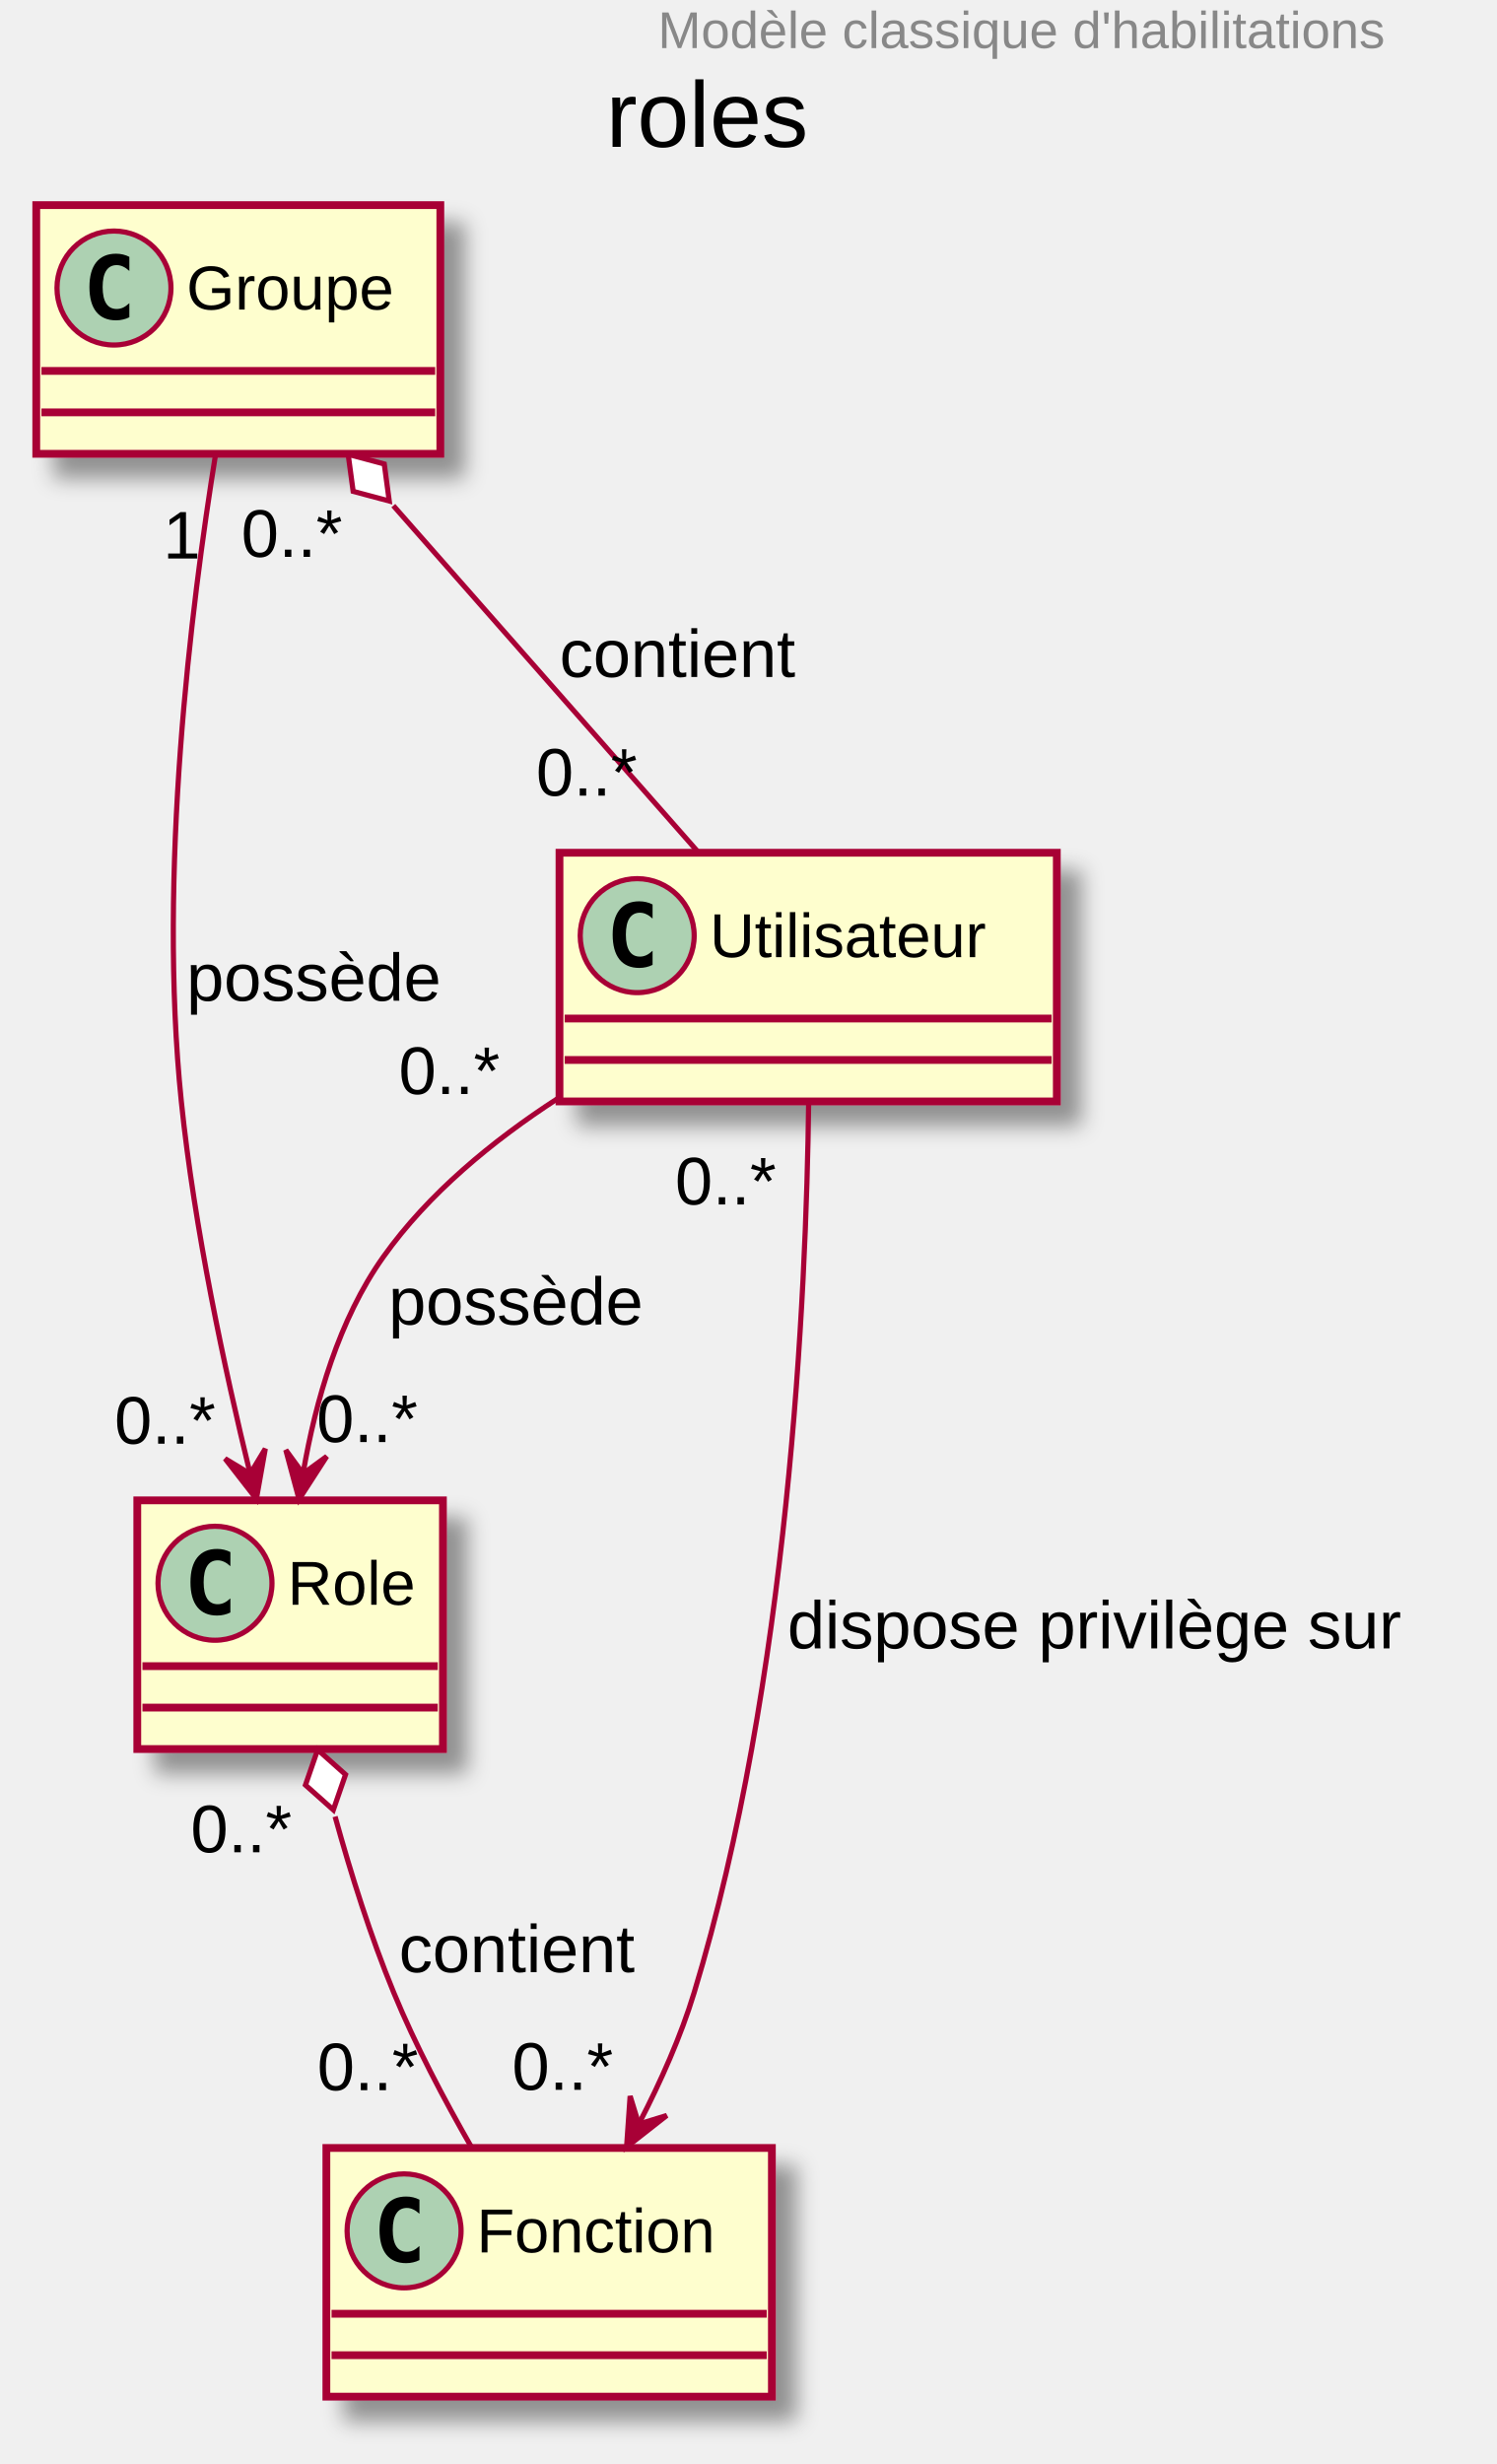
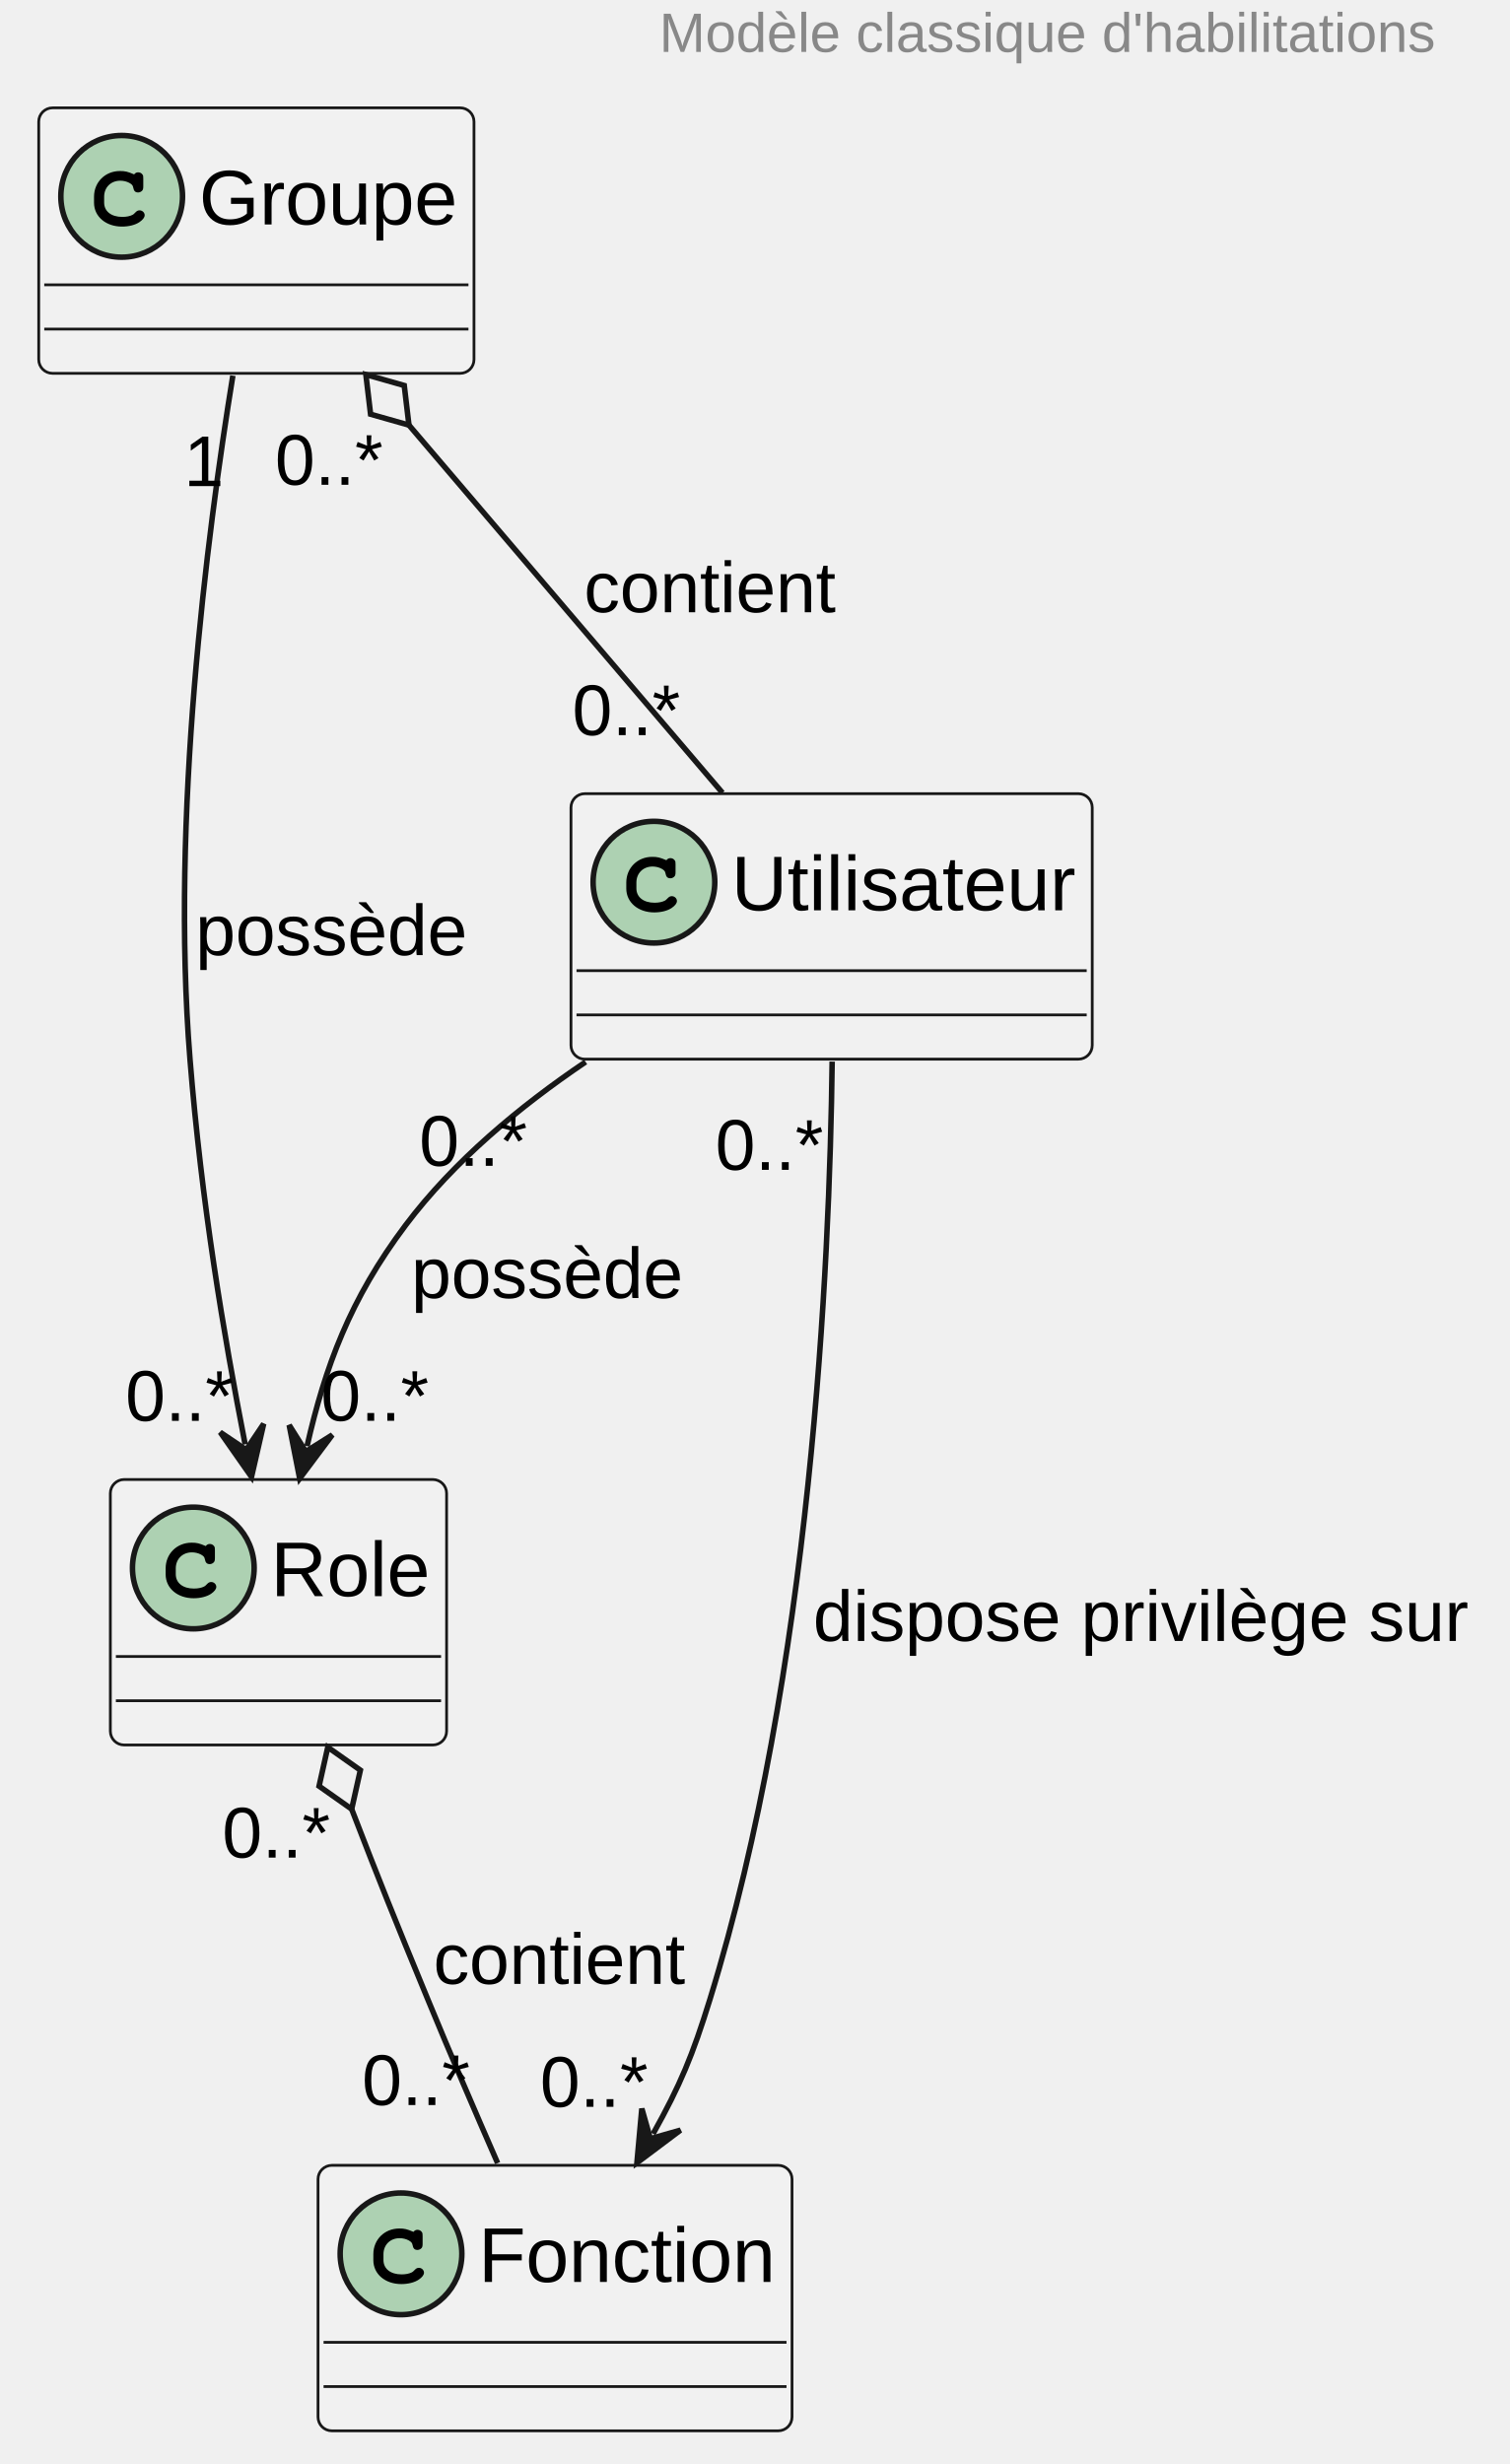
- <svg xmlns="http://www.w3.org/2000/svg" contentScriptType="application/ecmascript" contentStyleType="text/css" height="400.342px" preserveAspectRatio="none" style="width:243px;height:400px;" version="1.1" viewBox="0 0 243 400" width="243.906px" zoomAndPan="magnify">
-   <defs>
-     <filter height="300%" id="f1hqjs2e2fc1qv" width="300%" x="-1" y="-1">
-       <feGaussianBlur result="blurOut" stdDeviation="1.682" />
-       <feColorMatrix in="blurOut" result="blurOut2" type="matrix" values="0 0 0 0 0 0 0 0 0 0 0 0 0 0 0 0 0 0 .4 0" />
-       <feOffset dx="3.364" dy="3.364" in="blurOut2" result="blurOut3" />
-       <feBlend in="SourceGraphic" in2="blurOut3" mode="normal" />
-     </filter>
-   </defs>
+ <svg xmlns="http://www.w3.org/2000/svg" contentStyleType="text/css" data-diagram-type="CLASS" height="400.45px" preserveAspectRatio="none" style="width:245px;height:400px;background:#FFFFFF;" version="1.1" viewBox="0 0 245 400" width="245.118px" zoomAndPan="magnify">
+   <defs />
  <g>
-     <text fill="#888888" font-family="Liberation Sans" font-size="8.411" lengthAdjust="spacingAndGlyphs" textLength="126.158" x="106.814" y="7.807">Modèle classique d'habilitations</text>
-     <text fill="#000000" font-family="Liberation Sans" font-size="15.139" lengthAdjust="spacingAndGlyphs" textLength="36.165" x="98.403" y="23.843">roles</text>
-     <rect fill="#FEFECE" filter="url(#f1hqjs2e2fc1qv)" height="40.371" id="Role" style="stroke: #A80036; stroke-width: 1.262;" width="49.622" x="22.288" y="243.564" />
-     <ellipse cx="34.904" cy="257.021" fill="#ADD1B2" rx="9.252" ry="9.252" style="stroke: #A80036; stroke-width: 0.841;" />
-     <path d="M37.401,261.765 Q36.914,262.015 36.376,262.133 Q35.837,262.264 35.245,262.264 Q33.143,262.264 32.026,260.884 Q30.922,259.491 30.922,256.863 Q30.922,254.235 32.026,252.842 Q33.143,251.449 35.245,251.449 Q35.837,251.449 36.376,251.58 Q36.928,251.712 37.401,251.961 L37.401,254.248 Q36.875,253.762 36.376,253.538 Q35.876,253.302 35.35,253.302 Q34.22,253.302 33.642,254.209 Q33.064,255.102 33.064,256.863 Q33.064,258.624 33.642,259.531 Q34.22,260.425 35.35,260.425 Q35.876,260.425 36.376,260.201 Q36.875,259.964 37.401,259.478 L37.401,261.765 Z " />
-     <text fill="#000000" font-family="Liberation Sans" font-size="10.093" lengthAdjust="spacingAndGlyphs" textLength="22.709" x="46.678" y="260.515">Role</text>
-     <line style="stroke: #A80036; stroke-width: 1.262;" x1="23.129" x2="71.069" y1="270.478" y2="270.478" />
-     <line style="stroke: #A80036; stroke-width: 1.262;" x1="23.129" x2="71.069" y1="277.206" y2="277.206" />
-     <rect fill="#FEFECE" filter="url(#f1hqjs2e2fc1qv)" height="40.371" id="Fonction" style="stroke: #A80036; stroke-width: 1.262;" width="72.331" x="52.986" y="348.696" />
-     <ellipse cx="65.602" cy="362.153" fill="#ADD1B2" rx="9.252" ry="9.252" style="stroke: #A80036; stroke-width: 0.841;" />
-     <path d="M68.099,366.897 Q67.613,367.146 67.074,367.265 Q66.535,367.396 65.944,367.396 Q63.841,367.396 62.724,366.016 Q61.62,364.623 61.62,361.995 Q61.62,359.367 62.724,357.974 Q63.841,356.581 65.944,356.581 Q66.535,356.581 67.074,356.712 Q67.626,356.843 68.099,357.093 L68.099,359.38 Q67.573,358.894 67.074,358.67 Q66.575,358.433 66.049,358.433 Q64.919,358.433 64.341,359.34 Q63.762,360.234 63.762,361.995 Q63.762,363.756 64.341,364.663 Q64.919,365.556 66.049,365.556 Q66.575,365.556 67.074,365.333 Q67.573,365.096 68.099,364.61 L68.099,366.897 Z " />
-     <text fill="#000000" font-family="Liberation Sans" font-size="10.093" lengthAdjust="spacingAndGlyphs" textLength="45.417" x="77.377" y="365.647">Fonction</text>
-     <line style="stroke: #A80036; stroke-width: 1.262;" x1="53.828" x2="124.476" y1="375.609" y2="375.609" />
-     <line style="stroke: #A80036; stroke-width: 1.262;" x1="53.828" x2="124.476" y1="382.338" y2="382.338" />
-     <rect fill="#FEFECE" filter="url(#f1hqjs2e2fc1qv)" height="40.371" id="Groupe" style="stroke: #A80036; stroke-width: 1.262;" width="65.602" x="5.887" y="33.3" />
-     <ellipse cx="18.503" cy="46.757" fill="#ADD1B2" rx="9.252" ry="9.252" style="stroke: #A80036; stroke-width: 0.841;" />
-     <path d="M21,51.501 Q20.514,51.751 19.975,51.869 Q19.436,52.001 18.845,52.001 Q16.742,52.001 15.625,50.621 Q14.521,49.228 14.521,46.6 Q14.521,43.971 15.625,42.578 Q16.742,41.185 18.845,41.185 Q19.436,41.185 19.975,41.317 Q20.527,41.448 21,41.698 L21,43.984 Q20.474,43.498 19.975,43.275 Q19.476,43.038 18.95,43.038 Q17.82,43.038 17.242,43.945 Q16.663,44.839 16.663,46.6 Q16.663,48.361 17.242,49.267 Q17.82,50.161 18.95,50.161 Q19.476,50.161 19.975,49.938 Q20.474,49.701 21,49.215 L21,51.501 Z " />
-     <text fill="#000000" font-family="Liberation Sans" font-size="10.093" lengthAdjust="spacingAndGlyphs" textLength="38.688" x="30.278" y="50.251">Groupe</text>
-     <line style="stroke: #A80036; stroke-width: 1.262;" x1="6.728" x2="70.648" y1="60.214" y2="60.214" />
-     <line style="stroke: #A80036; stroke-width: 1.262;" x1="6.728" x2="70.648" y1="66.943" y2="66.943" />
-     <rect fill="#FEFECE" filter="url(#f1hqjs2e2fc1qv)" height="40.371" id="Utilisateur" style="stroke: #A80036; stroke-width: 1.262;" width="80.741" x="90.834" y="138.432" />
-     <ellipse cx="103.45" cy="151.889" fill="#ADD1B2" rx="9.252" ry="9.252" style="stroke: #A80036; stroke-width: 0.841;" />
-     <path d="M105.947,156.633 Q105.46,156.883 104.921,157.001 Q104.383,157.132 103.791,157.132 Q101.689,157.132 100.572,155.753 Q99.468,154.36 99.468,151.731 Q99.468,149.103 100.572,147.71 Q101.689,146.317 103.791,146.317 Q104.383,146.317 104.921,146.448 Q105.473,146.58 105.947,146.83 L105.947,149.116 Q105.421,148.63 104.921,148.407 Q104.422,148.17 103.896,148.17 Q102.766,148.17 102.188,149.077 Q101.61,149.97 101.61,151.731 Q101.61,153.492 102.188,154.399 Q102.766,155.293 103.896,155.293 Q104.422,155.293 104.921,155.069 Q105.421,154.833 105.947,154.346 L105.947,156.633 Z " />
-     <text fill="#000000" font-family="Liberation Sans" font-size="10.093" lengthAdjust="spacingAndGlyphs" textLength="53.828" x="115.224" y="155.383">Utilisateur</text>
-     <line style="stroke: #A80036; stroke-width: 1.262;" x1="91.675" x2="170.734" y1="165.346" y2="165.346" />
-     <line style="stroke: #A80036; stroke-width: 1.262;" x1="91.675" x2="170.734" y1="172.074" y2="172.074" />
-     <path codeLine="5" d="M54.401,294.898 C56.981,304.237 60.186,314.402 63.92,323.464 C67.425,331.971 72.143,340.909 76.55,348.584 " fill="none" id="Role-backto-Fonction" style="stroke: #A80036; stroke-width: 0.841;" />
-     <polygon fill="#FFFFFF" points="51.571,284.047,49.589,289.779,54.118,293.812,56.1,288.08,51.571,284.047" style="stroke: #A80036; stroke-width: 0.841;" />
-     <text fill="#000000" font-family="Liberation Sans" font-size="10.934" lengthAdjust="spacingAndGlyphs" textLength="43.735" x="64.761" y="320.156">contient</text>
-     <text fill="#000000" font-family="Liberation Sans" font-size="10.934" lengthAdjust="spacingAndGlyphs" textLength="19.344" x="30.959" y="300.694">0..*</text>
-     <text fill="#000000" font-family="Liberation Sans" font-size="10.934" lengthAdjust="spacingAndGlyphs" textLength="19.344" x="51.498" y="339.314">0..*</text>
-     <path codeLine="6" d="M63.855,82.084 C79.546,99.915 99.357,122.428 113.421,138.409 " fill="none" id="Groupe-backto-Utilisateur" style="stroke: #A80036; stroke-width: 0.841;" />
-     <polygon fill="#FFFFFF" points="56.526,73.756,57.335,79.767,63.194,81.333,62.386,75.322,56.526,73.756" style="stroke: #A80036; stroke-width: 0.841;" />
-     <text fill="#000000" font-family="Liberation Sans" font-size="10.934" lengthAdjust="spacingAndGlyphs" textLength="43.735" x="90.834" y="109.893">contient</text>
-     <text fill="#000000" font-family="Liberation Sans" font-size="10.934" lengthAdjust="spacingAndGlyphs" textLength="19.344" x="39.173" y="90.397">0..*</text>
-     <text fill="#000000" font-family="Liberation Sans" font-size="10.934" lengthAdjust="spacingAndGlyphs" textLength="19.344" x="87.041" y="129.162">0..*</text>
-     <path codeLine="7" d="M90.532,178.343 C79.986,185.175 69.552,193.755 62.238,204.034 C55.013,214.19 51.229,227.473 49.25,238.932 " fill="none" id="Utilisateur-to-Role" style="stroke: #A80036; stroke-width: 0.841;" />
-     <polygon fill="#A80036" points="48.553,243.388,53.046,236.429,49.203,239.233,46.399,235.389,48.553,243.388" style="stroke: #A80036; stroke-width: 0.841;" />
-     <text fill="#000000" font-family="Liberation Sans" font-size="10.934" lengthAdjust="spacingAndGlyphs" textLength="45.417" x="63.079" y="215.024">possède</text>
-     <text fill="#000000" font-family="Liberation Sans" font-size="10.934" lengthAdjust="spacingAndGlyphs" textLength="19.344" x="64.738" y="177.602">0..*</text>
-     <text fill="#000000" font-family="Liberation Sans" font-size="10.934" lengthAdjust="spacingAndGlyphs" textLength="19.344" x="51.404" y="234.101">0..*</text>
-     <path codeLine="8" d="M131.287,178.885 C130.897,210.47 128.027,273.04 112.701,323.464 C110.541,330.572 107.278,337.883 103.865,344.506 " fill="none" id="Utilisateur-to-Fonction" style="stroke: #A80036; stroke-width: 0.841;" />
-     <polygon fill="#A80036" points="101.728,348.533,108.248,343.424,103.699,344.819,102.304,340.27,101.728,348.533" style="stroke: #A80036; stroke-width: 0.841;" />
-     <text fill="#000000" font-family="Liberation Sans" font-size="10.934" lengthAdjust="spacingAndGlyphs" textLength="109.337" x="127.84" y="267.59">dispose privilège sur</text>
-     <text fill="#000000" font-family="Liberation Sans" font-size="10.934" lengthAdjust="spacingAndGlyphs" textLength="19.344" x="109.606" y="195.526">0..*</text>
-     <text fill="#000000" font-family="Liberation Sans" font-size="10.934" lengthAdjust="spacingAndGlyphs" textLength="19.344" x="83.128" y="339.25">0..*</text>
-     <path codeLine="9" d="M35.008,73.703 C30.998,98.5 25.631,141.802 29.437,178.803 C31.554,199.385 36.484,222.336 40.599,239.188 " fill="none" id="Groupe-to-Role" style="stroke: #A80036; stroke-width: 0.841;" />
-     <polygon fill="#A80036" points="41.625,243.336,43.073,235.18,40.615,239.254,36.541,236.796,41.625,243.336" style="stroke: #A80036; stroke-width: 0.841;" />
-     <text fill="#000000" font-family="Liberation Sans" font-size="10.934" lengthAdjust="spacingAndGlyphs" textLength="45.417" x="30.278" y="162.458">possède</text>
-     <text fill="#000000" font-family="Liberation Sans" font-size="10.934" lengthAdjust="spacingAndGlyphs" textLength="6.728" x="26.475" y="90.663">1</text>
-     <text fill="#000000" font-family="Liberation Sans" font-size="10.934" lengthAdjust="spacingAndGlyphs" textLength="19.344" x="18.589" y="234.369">0..*</text>
+     <text fill="#888888" font-family="Liberation Sans" font-size="8.979" lengthAdjust="spacing" textLength="125.996" x="107.015" y="8.422">Modèle classique d'habilitations</text>
+     <g id="elem_Role">
+       <rect fill="#F1F1F1" height="43.098" id="Role" rx="2.245" ry="2.245" style="stroke:#181818;stroke-width:0.449;" width="54.584" x="17.913" y="240.179" />
+       <ellipse cx="31.381" cy="254.545" fill="#ADD1B2" rx="9.877" ry="9.877" style="stroke:#181818;stroke-width:0.898;" />
+       <path d="M26.891,255.583 C26.891,257.828 28.813,259.455 31.437,259.455 C32.545,259.455 33.597,259.189 34.271,258.726 C34.818,258.347 35.112,257.968 35.112,257.603 C35.112,257.183 34.733,256.818 34.285,256.818 C34.074,256.818 33.878,256.888 33.695,257.07 C33.303,257.463 33.303,257.463 33.148,257.547 C32.741,257.758 32.166,257.884 31.479,257.884 C29.683,257.884 28.533,256.972 28.533,255.555 L28.533,254.615 C28.533,253.086 29.627,252.006 31.156,252.006 C31.675,252.006 32.194,252.132 32.615,252.357 C33.036,252.595 33.19,252.763 33.246,253.086 C33.359,253.689 33.583,253.914 34.06,253.914 C34.313,253.914 34.565,253.788 34.733,253.591 C34.846,253.437 34.888,253.282 34.888,252.89 L34.888,251.669 C34.888,251.29 34.874,251.164 34.762,251.01 C34.607,250.785 34.355,250.645 34.06,250.645 C33.779,250.645 33.597,250.743 33.401,250.982 C32.349,250.533 31.956,250.435 31.1,250.435 C28.701,250.435 26.891,252.244 26.891,254.601 L26.891,255.583 Z " fill="#000000" />
+       <text fill="#000000" font-family="Liberation Sans" font-size="12.57" lengthAdjust="spacing" textLength="25.852" x="43.951" y="259.109">Role</text>
+       <line style="stroke:#181818;stroke-width:0.449;" x1="18.81" x2="71.599" y1="268.911" y2="268.911" />
+       <line style="stroke:#181818;stroke-width:0.449;" x1="18.81" x2="71.599" y1="276.094" y2="276.094" />
+     </g>
+     <g id="elem_Fonction">
+       <rect fill="#F1F1F1" height="43.098" id="Fonction" rx="2.245" ry="2.245" style="stroke:#181818;stroke-width:0.449;" width="76.944" x="51.627" y="351.515" />
+       <ellipse cx="65.096" cy="365.881" fill="#ADD1B2" rx="9.877" ry="9.877" style="stroke:#181818;stroke-width:0.898;" />
+       <path d="M60.606,366.919 C60.606,369.164 62.528,370.791 65.152,370.791 C66.26,370.791 67.312,370.525 67.986,370.062 C68.533,369.683 68.827,369.304 68.827,368.939 C68.827,368.518 68.448,368.154 68,368.154 C67.789,368.154 67.593,368.224 67.41,368.406 C67.017,368.799 67.017,368.799 66.863,368.883 C66.456,369.094 65.881,369.22 65.194,369.22 C63.398,369.22 62.248,368.308 62.248,366.891 L62.248,365.951 C62.248,364.422 63.342,363.342 64.871,363.342 C65.39,363.342 65.909,363.468 66.33,363.692 C66.751,363.931 66.905,364.099 66.961,364.422 C67.074,365.025 67.298,365.25 67.775,365.25 C68.028,365.25 68.28,365.123 68.448,364.927 C68.561,364.773 68.603,364.618 68.603,364.226 L68.603,363.005 C68.603,362.626 68.589,362.5 68.477,362.346 C68.322,362.121 68.07,361.981 67.775,361.981 C67.495,361.981 67.312,362.079 67.116,362.317 C66.064,361.869 65.671,361.77 64.815,361.77 C62.416,361.77 60.606,363.58 60.606,365.937 L60.606,366.919 Z " fill="#000000" />
+       <text fill="#000000" font-family="Liberation Sans" font-size="12.57" lengthAdjust="spacing" textLength="48.212" x="77.666" y="370.444">Fonction</text>
+       <line style="stroke:#181818;stroke-width:0.449;" x1="52.525" x2="127.674" y1="380.247" y2="380.247" />
+       <line style="stroke:#181818;stroke-width:0.449;" x1="52.525" x2="127.674" y1="387.43" y2="387.43" />
+     </g>
+     <g id="elem_Groupe">
+       <rect fill="#F1F1F1" height="43.098" id="Groupe" rx="2.245" ry="2.245" style="stroke:#181818;stroke-width:0.449;" width="70.659" x="6.285" y="17.508" />
+       <ellipse cx="19.753" cy="31.873" fill="#ADD1B2" rx="9.877" ry="9.877" style="stroke:#181818;stroke-width:0.898;" />
+       <path d="M15.264,32.912 C15.264,35.156 17.186,36.784 19.809,36.784 C20.918,36.784 21.97,36.517 22.643,36.054 C23.19,35.675 23.485,35.297 23.485,34.932 C23.485,34.511 23.106,34.146 22.657,34.146 C22.447,34.146 22.25,34.216 22.068,34.399 C21.675,34.792 21.675,34.792 21.521,34.876 C21.114,35.086 20.539,35.212 19.851,35.212 C18.056,35.212 16.905,34.3 16.905,32.884 L16.905,31.944 C16.905,30.415 18,29.334 19.529,29.334 C20.048,29.334 20.567,29.46 20.988,29.685 C21.409,29.923 21.563,30.092 21.619,30.415 C21.731,31.018 21.956,31.242 22.433,31.242 C22.685,31.242 22.938,31.116 23.106,30.919 C23.218,30.765 23.26,30.611 23.26,30.218 L23.26,28.997 C23.26,28.619 23.246,28.492 23.134,28.338 C22.98,28.114 22.727,27.973 22.433,27.973 C22.152,27.973 21.97,28.072 21.773,28.31 C20.721,27.861 20.328,27.763 19.473,27.763 C17.074,27.763 15.264,29.573 15.264,31.93 L15.264,32.912 Z " fill="#000000" />
+       <text fill="#000000" font-family="Liberation Sans" font-size="12.57" lengthAdjust="spacing" textLength="41.927" x="32.323" y="36.437">Groupe</text>
+       <line style="stroke:#181818;stroke-width:0.449;" x1="7.183" x2="76.046" y1="46.239" y2="46.239" />
+       <line style="stroke:#181818;stroke-width:0.449;" x1="7.183" x2="76.046" y1="53.422" y2="53.422" />
+     </g>
+     <g id="elem_Utilisateur">
+       <rect fill="#F1F1F1" height="43.098" id="Utilisateur" rx="2.245" ry="2.245" style="stroke:#181818;stroke-width:0.449;" width="84.616" x="92.687" y="128.843" />
+       <ellipse cx="106.155" cy="143.209" fill="#ADD1B2" rx="9.877" ry="9.877" style="stroke:#181818;stroke-width:0.898;" />
+       <path d="M101.666,144.248 C101.666,146.492 103.588,148.119 106.211,148.119 C107.32,148.119 108.372,147.853 109.045,147.39 C109.592,147.011 109.887,146.632 109.887,146.268 C109.887,145.847 109.508,145.482 109.059,145.482 C108.849,145.482 108.652,145.552 108.47,145.735 C108.077,146.127 108.077,146.127 107.923,146.212 C107.516,146.422 106.941,146.548 106.253,146.548 C104.458,146.548 103.307,145.636 103.307,144.219 L103.307,143.28 C103.307,141.75 104.401,140.67 105.931,140.67 C106.45,140.67 106.969,140.796 107.39,141.021 C107.811,141.259 107.965,141.428 108.021,141.75 C108.133,142.353 108.358,142.578 108.835,142.578 C109.087,142.578 109.34,142.452 109.508,142.255 C109.62,142.101 109.662,141.947 109.662,141.554 L109.662,140.333 C109.662,139.954 109.648,139.828 109.536,139.674 C109.382,139.45 109.129,139.309 108.835,139.309 C108.554,139.309 108.372,139.407 108.175,139.646 C107.123,139.197 106.73,139.099 105.874,139.099 C103.475,139.099 101.666,140.909 101.666,143.265 L101.666,144.248 Z " fill="#000000" />
+       <text fill="#000000" font-family="Liberation Sans" font-size="12.57" lengthAdjust="spacing" textLength="55.885" x="118.725" y="147.773">Utilisateur</text>
+       <line style="stroke:#181818;stroke-width:0.449;" x1="93.585" x2="176.405" y1="157.575" y2="157.575" />
+       <line style="stroke:#181818;stroke-width:0.449;" x1="93.585" x2="176.405" y1="164.758" y2="164.758" />
+     </g>
+     <g id="link_Role_Fonction">
+       <path codeLine="4" d="M57.086,293.688 C61.728,305.72 63.856,311.021 69.45,324.579 C73.051,333.324 77.172,342.896 80.781,351.156 " fill="#FFFFFF" fill-opacity="0" id="Role-backto-Fonction" style="stroke:#181818;stroke-width:0.898;" />
+       <polygon fill="#FFFFFF" fill-opacity="0" points="53.208,283.636,51.796,289.955,57.086,293.688,58.498,287.369,53.208,283.636" style="stroke:#181818;stroke-width:0.898;" />
+       <text fill="#000000" font-family="Liberation Sans" font-size="11.672" lengthAdjust="spacing" textLength="40.882" x="70.348" y="322.059">contient</text>
+       <text fill="#000000" font-family="Liberation Sans" font-size="11.672" lengthAdjust="spacing" textLength="17.52" x="36.076" y="301.56">0..*</text>
+       <text fill="#000000" font-family="Liberation Sans" font-size="11.672" lengthAdjust="spacing" textLength="17.52" x="58.767" y="341.725">0..*</text>
+     </g>
+     <g id="link_Groupe_Utilisateur">
+       <path codeLine="5" d="M66.385,69.011 C83.004,88.504 100.678,109.243 117.28,128.709 " fill="#FFFFFF" fill-opacity="0" id="Groupe-backto-Utilisateur" style="stroke:#181818;stroke-width:0.898;" />
+       <polygon fill="#FFFFFF" fill-opacity="0" points="59.394,60.812,60.156,67.241,66.385,69.011,65.622,62.581,59.394,60.812" style="stroke:#181818;stroke-width:0.898;" />
+       <text fill="#000000" font-family="Liberation Sans" font-size="11.672" lengthAdjust="spacing" textLength="40.882" x="94.788" y="99.388">contient</text>
+       <text fill="#000000" font-family="Liberation Sans" font-size="11.672" lengthAdjust="spacing" textLength="17.52" x="44.645" y="78.699">0..*</text>
+       <text fill="#000000" font-family="Liberation Sans" font-size="11.672" lengthAdjust="spacing" textLength="17.52" x="92.903" y="119.341">0..*</text>
+     </g>
+     <g id="link_Utilisateur_Role">
+       <path codeLine="6" d="M95.066,172.39 C84.382,179.6 73.652,188.516 65.859,198.877 C56.79,210.927 52.771,221.926 49.844,234.765 " fill="#FFFFFF" fill-opacity="0" id="Utilisateur-to-Role" style="stroke:#181818;stroke-width:0.898;" />
+       <polygon fill="#181818" points="48.647,240.018,53.944,232.937,49.644,235.641,46.941,231.341,48.647,240.018" style="stroke:#181818;stroke-width:0.898;" />
+       <text fill="#000000" font-family="Liberation Sans" font-size="11.672" lengthAdjust="spacing" textLength="44.13" x="66.757" y="210.724">possède</text>
+       <text fill="#000000" font-family="Liberation Sans" font-size="11.672" lengthAdjust="spacing" textLength="17.52" x="68.06" y="189.26">0..*</text>
+       <text fill="#000000" font-family="Liberation Sans" font-size="11.672" lengthAdjust="spacing" textLength="17.52" x="52.078" y="230.642">0..*</text>
+     </g>
+     <g id="link_Utilisateur_Fonction">
+       <path codeLine="7" d="M135.084,172.336 C134.68,205.477 131.646,271.497 115.242,324.579 C112.422,333.683 110.485,338.388 106.013,346.406 " fill="#FFFFFF" fill-opacity="0" id="Utilisateur-to-Fonction" style="stroke:#181818;stroke-width:0.898;" />
+       <polygon fill="#181818" points="103.39,351.111,110.462,345.803,105.576,347.19,104.189,342.304,103.39,351.111" style="stroke:#181818;stroke-width:0.898;" />
+       <text fill="#000000" font-family="Liberation Sans" font-size="11.672" lengthAdjust="spacing" textLength="106.401" x="131.996" y="266.392">dispose privilège sur</text>
+       <text fill="#000000" font-family="Liberation Sans" font-size="11.672" lengthAdjust="spacing" textLength="17.52" x="116.126" y="189.911">0..*</text>
+       <text fill="#000000" font-family="Liberation Sans" font-size="11.672" lengthAdjust="spacing" textLength="17.52" x="87.671" y="342.015">0..*</text>
+     </g>
+     <g id="link_Groupe_Role">
+       <path codeLine="8" d="M37.8,60.982 C33.562,87.03 27.69,132.749 30.842,171.941 C32.718,195.313 36.292,216.53 39.794,234.47 " fill="#FFFFFF" fill-opacity="0" id="Groupe-to-Role" style="stroke:#181818;stroke-width:0.898;" />
+       <polygon fill="#181818" points="40.826,239.757,42.803,231.138,39.966,235.351,35.753,232.514,40.826,239.757" style="stroke:#181818;stroke-width:0.898;" />
+       <text fill="#000000" font-family="Liberation Sans" font-size="11.672" lengthAdjust="spacing" textLength="44.13" x="31.74" y="155.056">possède</text>
+       <text fill="#000000" font-family="Liberation Sans" font-size="11.672" lengthAdjust="spacing" textLength="6.492" x="29.845" y="78.911">1</text>
+       <text fill="#000000" font-family="Liberation Sans" font-size="11.672" lengthAdjust="spacing" textLength="17.52" x="20.359" y="230.656">0..*</text>
+     </g>
  </g>
</svg>
